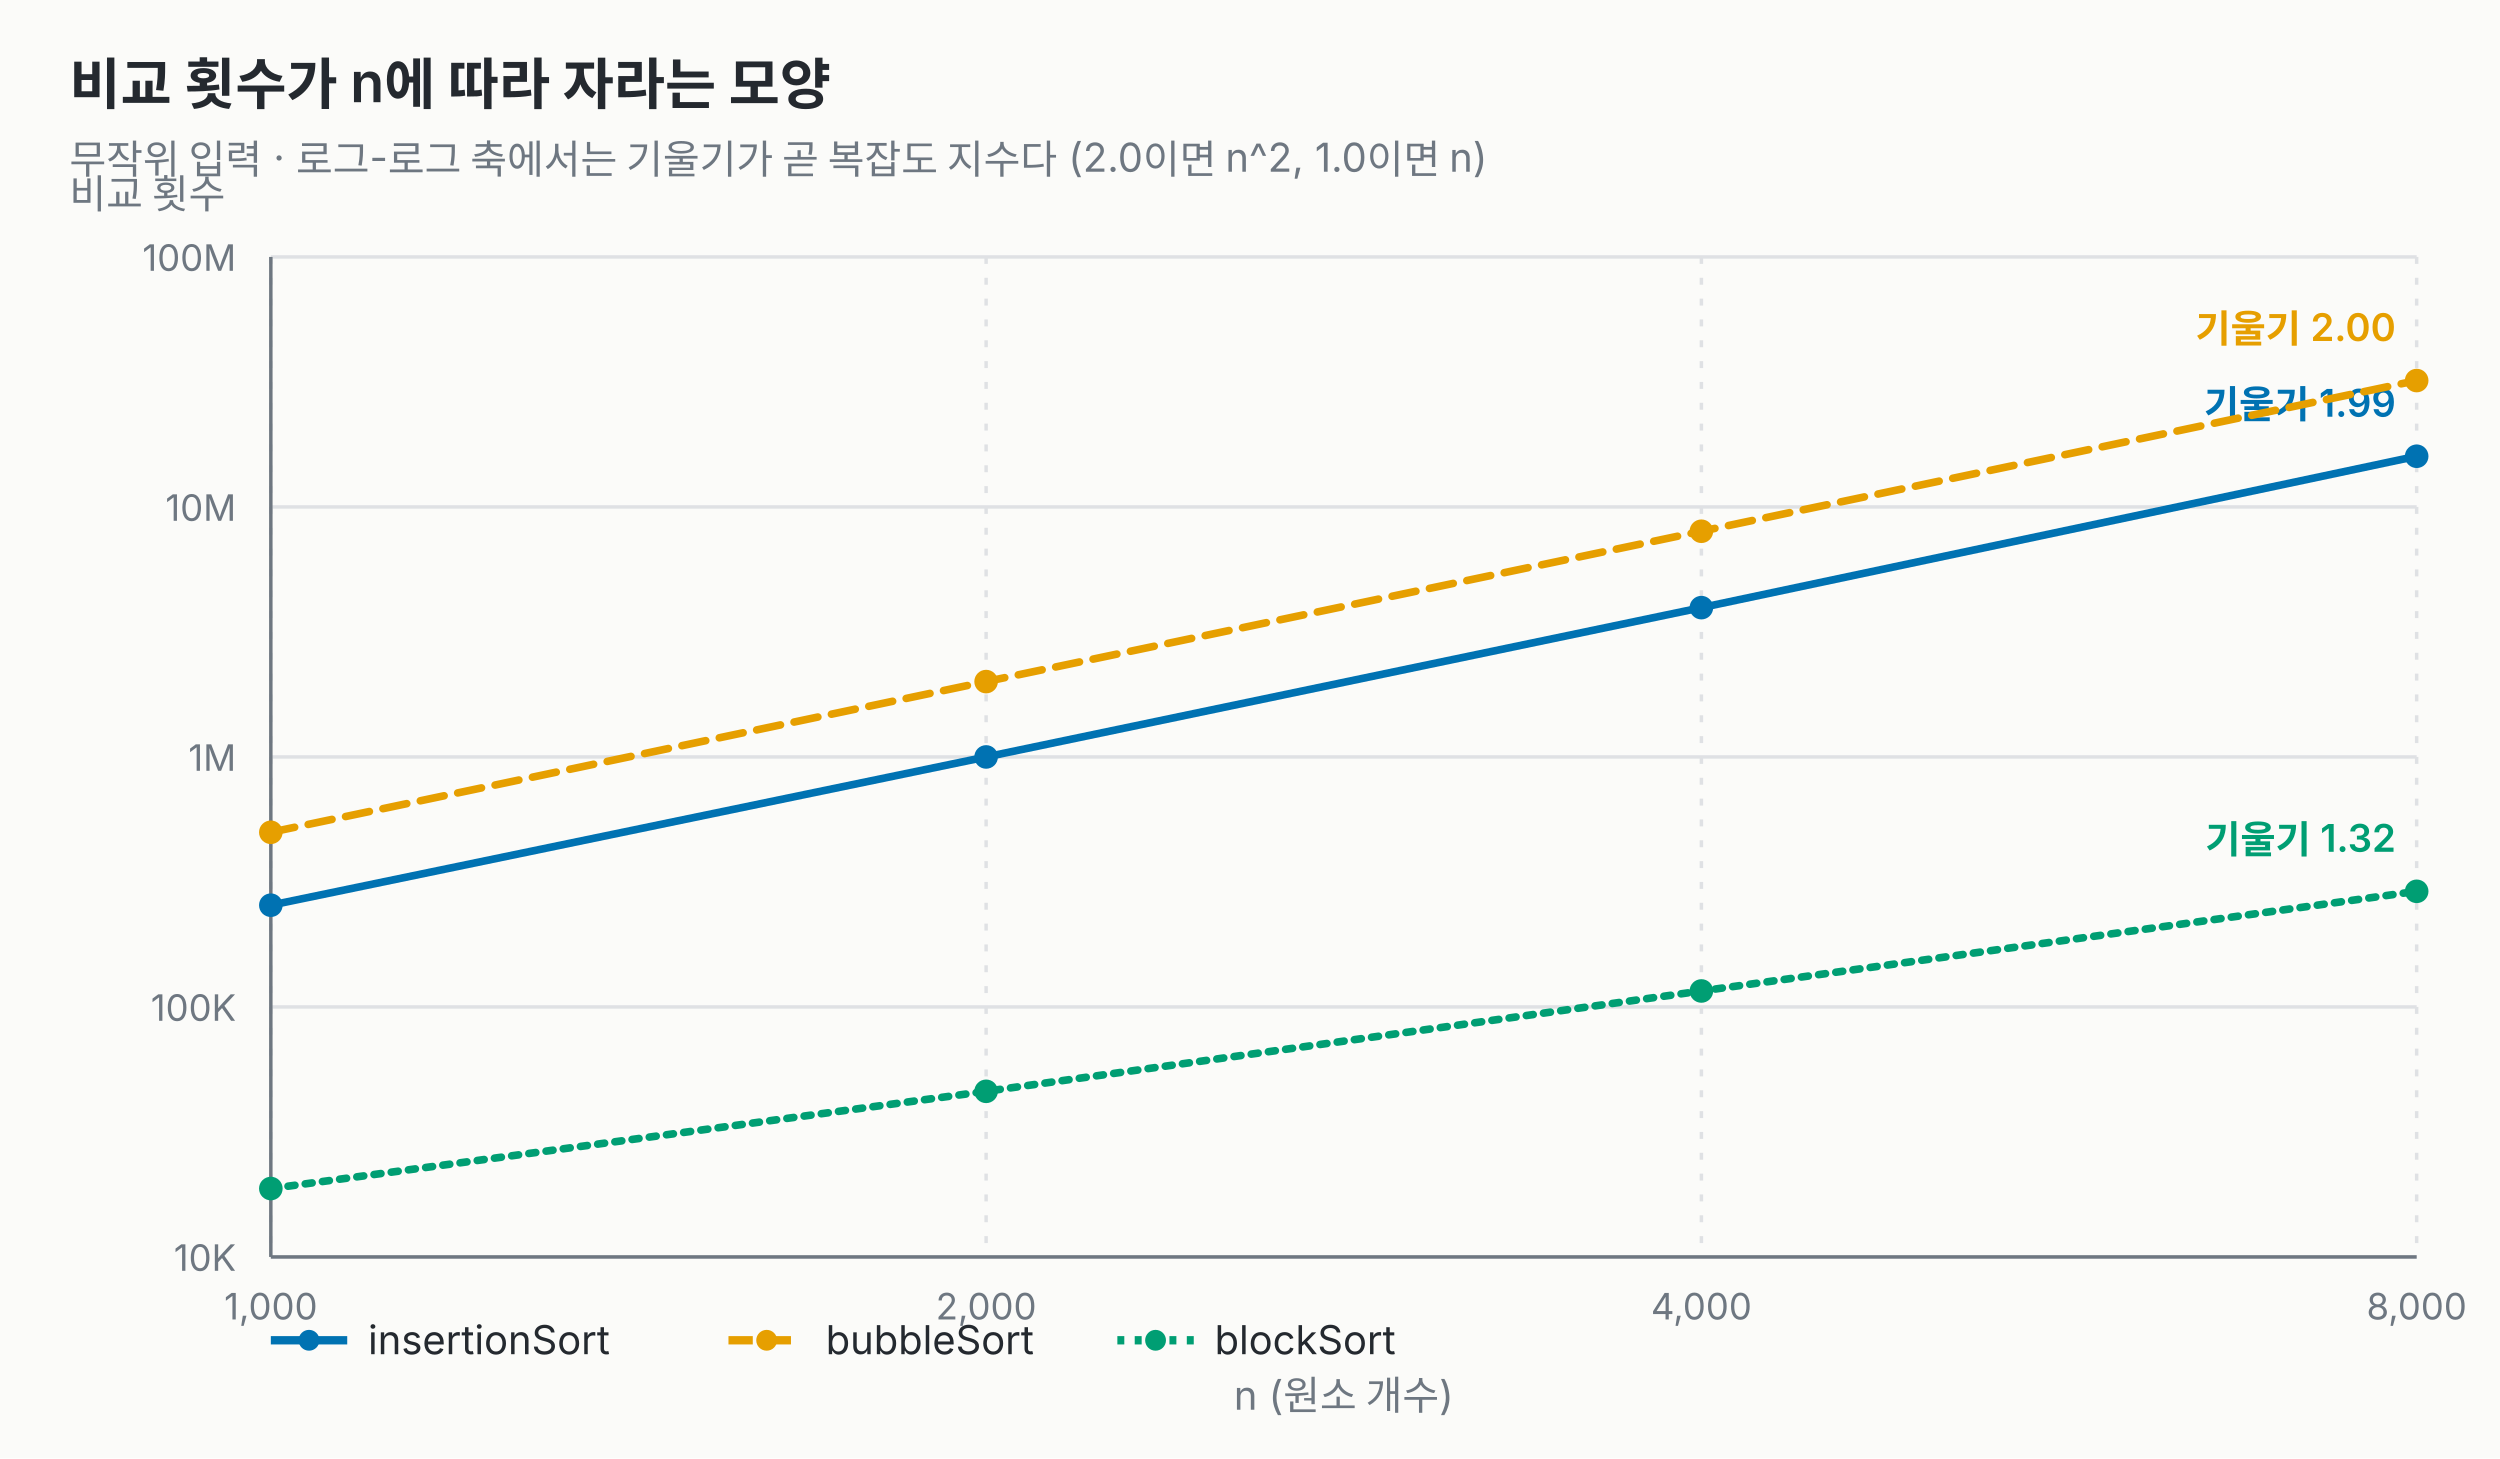
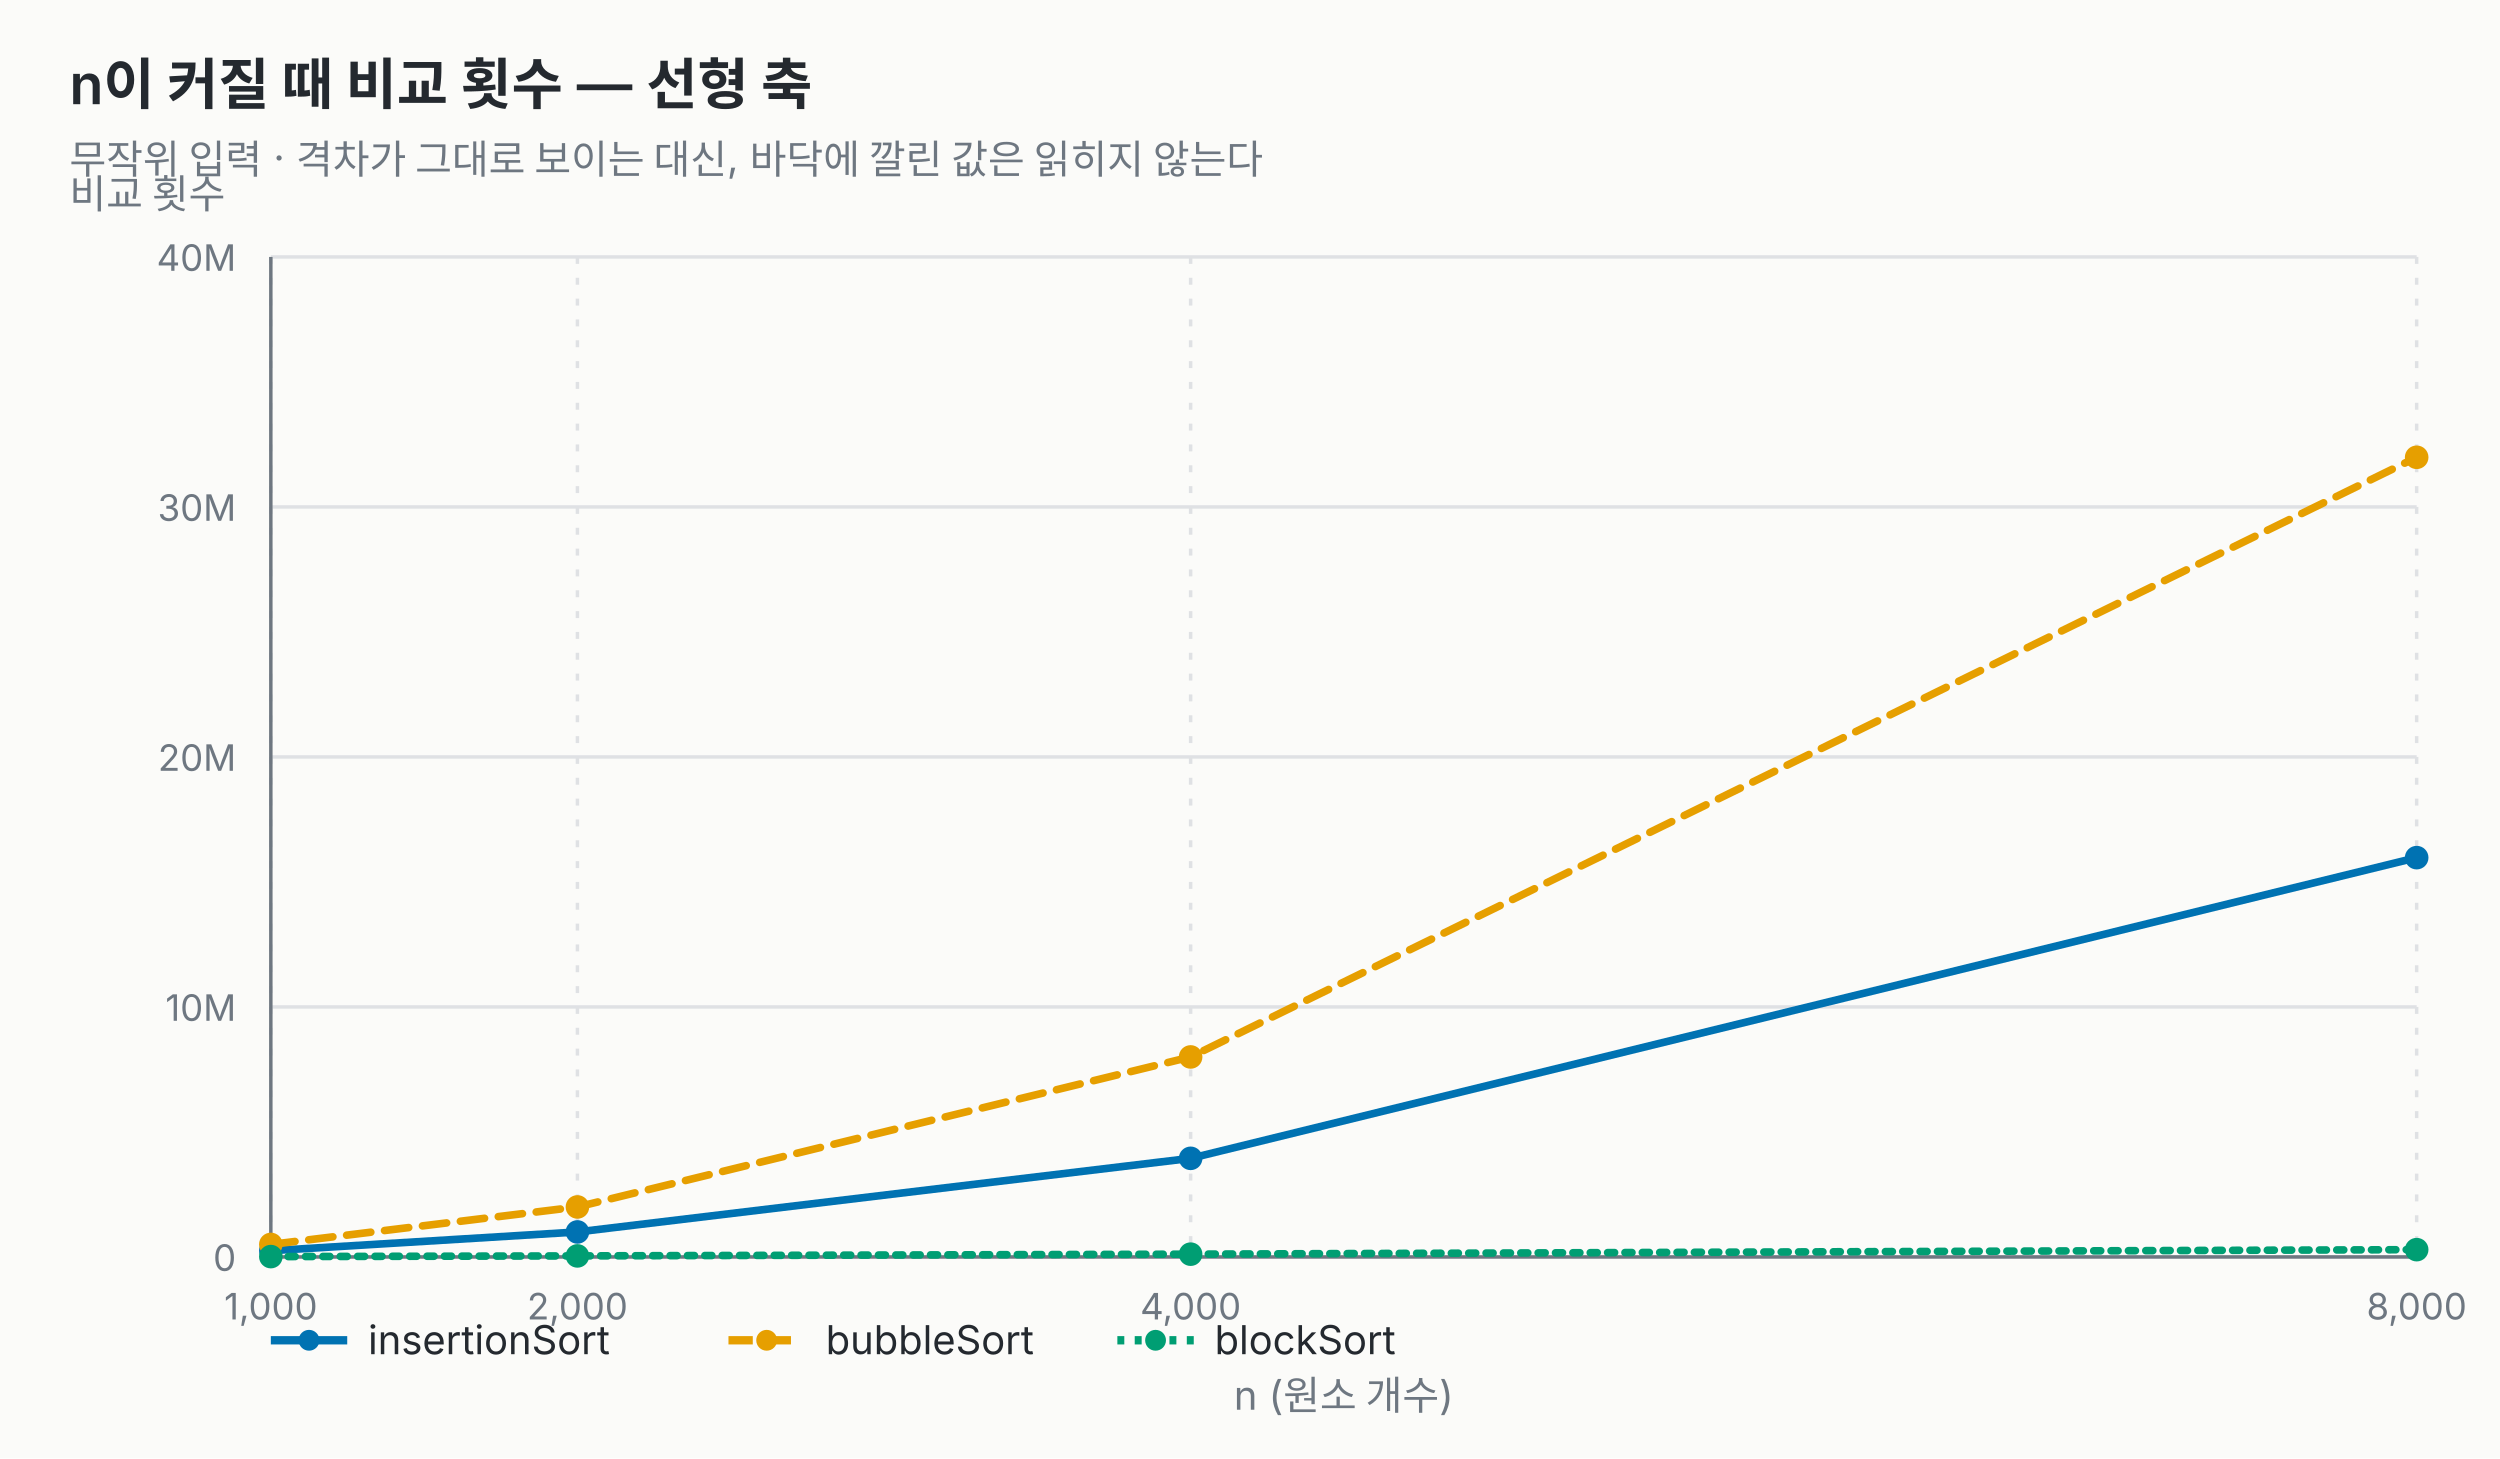
<svg xmlns="http://www.w3.org/2000/svg" width="720" height="420" viewBox="0 0 720 420" font-family="-apple-system, BlinkMacSystemFont, 'Segoe UI', 'Noto Sans KR', 'Apple SD Gothic Neo', 'Malgun Gothic', sans-serif">
  <rect width="720" height="420" fill="#fbfbf9" />
-   <text x="20.0" y="30.0" font-size="16" fill="#24292f" text-anchor="start" font-weight="600">비교 횟수가 n에 따라 자라는 모양</text>
-   <text x="20.0" y="50.0" font-size="11.5" fill="#6e7781" text-anchor="start" font-weight="400">무작위 입력 · 로그-로그 축에서는 기울기가 곧 복잡도 지수다 (2.0이면 n^2, 1.0이면 n)</text>
+   <text x="20.0" y="30.0" font-size="16" fill="#24292f" text-anchor="start" font-weight="600">n이 커질 때 비교 횟수 — 선형 축</text>
+   <text x="20.0" y="50.0" font-size="11.5" fill="#6e7781" text-anchor="start" font-weight="400">무작위 입력 · 격차가 그대로 보이는 대신, 바닥에 깔린 값은 읽히지 않는다</text>
  <line x1="78.0" y1="362.0" x2="696.0" y2="362.0" stroke="#dfe1e4" stroke-width="1" stroke-dasharray="none" />
-   <text x="68.0" y="366.0" font-size="10.5" fill="#6e7781" text-anchor="end" font-weight="400">10K</text>
+   <text x="68.0" y="366.0" font-size="10.5" fill="#6e7781" text-anchor="end" font-weight="400">0</text>
  <line x1="78.0" y1="290.0" x2="696.0" y2="290.0" stroke="#dfe1e4" stroke-width="1" stroke-dasharray="none" />
-   <text x="68.0" y="294.0" font-size="10.5" fill="#6e7781" text-anchor="end" font-weight="400">100K</text>
+   <text x="68.0" y="294.0" font-size="10.5" fill="#6e7781" text-anchor="end" font-weight="400">10M</text>
  <line x1="78.0" y1="218.0" x2="696.0" y2="218.0" stroke="#dfe1e4" stroke-width="1" stroke-dasharray="none" />
-   <text x="68.0" y="222.0" font-size="10.5" fill="#6e7781" text-anchor="end" font-weight="400">1M</text>
+   <text x="68.0" y="222.0" font-size="10.5" fill="#6e7781" text-anchor="end" font-weight="400">20M</text>
  <line x1="78.0" y1="146.0" x2="696.0" y2="146.0" stroke="#dfe1e4" stroke-width="1" stroke-dasharray="none" />
-   <text x="68.0" y="150.0" font-size="10.5" fill="#6e7781" text-anchor="end" font-weight="400">10M</text>
+   <text x="68.0" y="150.0" font-size="10.5" fill="#6e7781" text-anchor="end" font-weight="400">30M</text>
  <line x1="78.0" y1="74.0" x2="696.0" y2="74.0" stroke="#dfe1e4" stroke-width="1" stroke-dasharray="none" />
-   <text x="68.0" y="78.0" font-size="10.5" fill="#6e7781" text-anchor="end" font-weight="400">100M</text>
+   <text x="68.0" y="78.0" font-size="10.5" fill="#6e7781" text-anchor="end" font-weight="400">40M</text>
  <line x1="78.0" y1="74.0" x2="78.0" y2="362.0" stroke="#dfe1e4" stroke-width="1" stroke-dasharray="2 4" />
  <text x="78.0" y="380.0" font-size="10.5" fill="#6e7781" text-anchor="middle" font-weight="400">1,000</text>
-   <line x1="284.0" y1="74.0" x2="284.0" y2="362.0" stroke="#dfe1e4" stroke-width="1" stroke-dasharray="2 4" />
-   <text x="284.0" y="380.0" font-size="10.5" fill="#6e7781" text-anchor="middle" font-weight="400">2,000</text>
-   <line x1="490.0" y1="74.0" x2="490.0" y2="362.0" stroke="#dfe1e4" stroke-width="1" stroke-dasharray="2 4" />
-   <text x="490.0" y="380.0" font-size="10.5" fill="#6e7781" text-anchor="middle" font-weight="400">4,000</text>
+   <line x1="166.3" y1="74.0" x2="166.3" y2="362.0" stroke="#dfe1e4" stroke-width="1" stroke-dasharray="2 4" />
+   <text x="166.3" y="380.0" font-size="10.5" fill="#6e7781" text-anchor="middle" font-weight="400">2,000</text>
+   <line x1="342.9" y1="74.0" x2="342.9" y2="362.0" stroke="#dfe1e4" stroke-width="1" stroke-dasharray="2 4" />
+   <text x="342.9" y="380.0" font-size="10.5" fill="#6e7781" text-anchor="middle" font-weight="400">4,000</text>
  <line x1="696.0" y1="74.0" x2="696.0" y2="362.0" stroke="#dfe1e4" stroke-width="1" stroke-dasharray="2 4" />
  <text x="696.0" y="380.0" font-size="10.5" fill="#6e7781" text-anchor="middle" font-weight="400">8,000</text>
  <line x1="78.0" y1="362.0" x2="696.0" y2="362.0" stroke="#6e7781" stroke-width="1" stroke-dasharray="none" />
  <line x1="78.0" y1="74.0" x2="78.0" y2="362.0" stroke="#6e7781" stroke-width="1" stroke-dasharray="none" />
  <text x="387.0" y="406.0" font-size="11.5" fill="#6e7781" text-anchor="middle" font-weight="400">n (원소 개수)</text>
  <text x="20.0" y="60.0" font-size="11.5" fill="#6e7781" text-anchor="start" font-weight="400">비교 횟수</text>
-   <polyline points="78.0,260.7 284.0,218.0 490.0,175.0 696.0,131.4" fill="none" stroke="#0072B2" stroke-width="2.2" stroke-dasharray="none" stroke-linejoin="round" stroke-linecap="round" />
-   <circle cx="78.0" cy="260.7" r="3.4" fill="#0072B2" />
-   <circle cx="284.0" cy="218.0" r="3.4" fill="#0072B2" />
-   <circle cx="490.0" cy="175.0" r="3.4" fill="#0072B2" />
-   <circle cx="696.0" cy="131.4" r="3.4" fill="#0072B2" />
-   <text x="690.0" y="120.4" font-size="11" fill="#0072B2" text-anchor="end" font-weight="600">기울기 1.99</text>
-   <polyline points="78.0,239.7 284.0,196.3 490.0,153.0 696.0,109.6" fill="none" stroke="#E69F00" stroke-width="2.2" stroke-dasharray="7 4" stroke-linejoin="round" stroke-linecap="round" />
-   <circle cx="78.0" cy="239.7" r="3.4" fill="#E69F00" />
-   <circle cx="284.0" cy="196.3" r="3.4" fill="#E69F00" />
-   <circle cx="490.0" cy="153.0" r="3.4" fill="#E69F00" />
-   <circle cx="696.0" cy="109.6" r="3.4" fill="#E69F00" />
-   <text x="690.0" y="98.6" font-size="11" fill="#E69F00" text-anchor="end" font-weight="600">기울기 2.00</text>
-   <polyline points="78.0,342.3 284.0,314.3 490.0,285.4 696.0,256.7" fill="none" stroke="#009E73" stroke-width="2.2" stroke-dasharray="2 3" stroke-linejoin="round" stroke-linecap="round" />
-   <circle cx="78.0" cy="342.3" r="3.4" fill="#009E73" />
-   <circle cx="284.0" cy="314.3" r="3.4" fill="#009E73" />
-   <circle cx="490.0" cy="285.4" r="3.4" fill="#009E73" />
-   <circle cx="696.0" cy="256.7" r="3.4" fill="#009E73" />
-   <text x="690.0" y="245.7" font-size="11" fill="#009E73" text-anchor="end" font-weight="600">기울기 1.32</text>
+   <polyline points="78.0,360.2 166.3,354.8 342.9,333.6 696.0,247.0" fill="none" stroke="#0072B2" stroke-width="2.2" stroke-dasharray="none" stroke-linejoin="round" stroke-linecap="round" />
+   <circle cx="78.0" cy="360.2" r="3.4" fill="#0072B2" />
+   <circle cx="166.3" cy="354.8" r="3.4" fill="#0072B2" />
+   <circle cx="342.9" cy="333.6" r="3.4" fill="#0072B2" />
+   <circle cx="696.0" cy="247.0" r="3.4" fill="#0072B2" />
+   <polyline points="78.0,358.4 166.3,347.6 342.9,304.4 696.0,131.7" fill="none" stroke="#E69F00" stroke-width="2.2" stroke-dasharray="7 4" stroke-linejoin="round" stroke-linecap="round" />
+   <circle cx="78.0" cy="358.4" r="3.4" fill="#E69F00" />
+   <circle cx="166.3" cy="347.6" r="3.4" fill="#E69F00" />
+   <circle cx="342.9" cy="304.4" r="3.4" fill="#E69F00" />
+   <circle cx="696.0" cy="131.7" r="3.4" fill="#E69F00" />
+   <polyline points="78.0,361.9 166.3,361.7 342.9,361.2 696.0,359.9" fill="none" stroke="#009E73" stroke-width="2.2" stroke-dasharray="2 3" stroke-linejoin="round" stroke-linecap="round" />
+   <circle cx="78.0" cy="361.9" r="3.4" fill="#009E73" />
+   <circle cx="166.3" cy="361.7" r="3.4" fill="#009E73" />
+   <circle cx="342.9" cy="361.2" r="3.4" fill="#009E73" />
+   <circle cx="696.0" cy="359.9" r="3.4" fill="#009E73" />
  <line x1="78.0" y1="386.0" x2="100.0" y2="386.0" stroke="#0072B2" stroke-width="2.4" stroke-dasharray="none" />
  <circle cx="89.0" cy="386.0" r="3" fill="#0072B2" />
  <text x="106.0" y="390.0" font-size="11.5" fill="#24292f" text-anchor="start" font-weight="400">insertionSort</text>
  <line x1="209.8" y1="386.0" x2="231.8" y2="386.0" stroke="#E69F00" stroke-width="2.4" stroke-dasharray="7 4" />
  <circle cx="220.8" cy="386.0" r="3" fill="#E69F00" />
  <text x="237.8" y="390.0" font-size="11.5" fill="#24292f" text-anchor="start" font-weight="400">bubbleSort</text>
  <line x1="321.8" y1="386.0" x2="343.8" y2="386.0" stroke="#009E73" stroke-width="2.4" stroke-dasharray="2 3" />
  <circle cx="332.8" cy="386.0" r="3" fill="#009E73" />
  <text x="349.8" y="390.0" font-size="11.5" fill="#24292f" text-anchor="start" font-weight="400">blockSort</text>
</svg>
